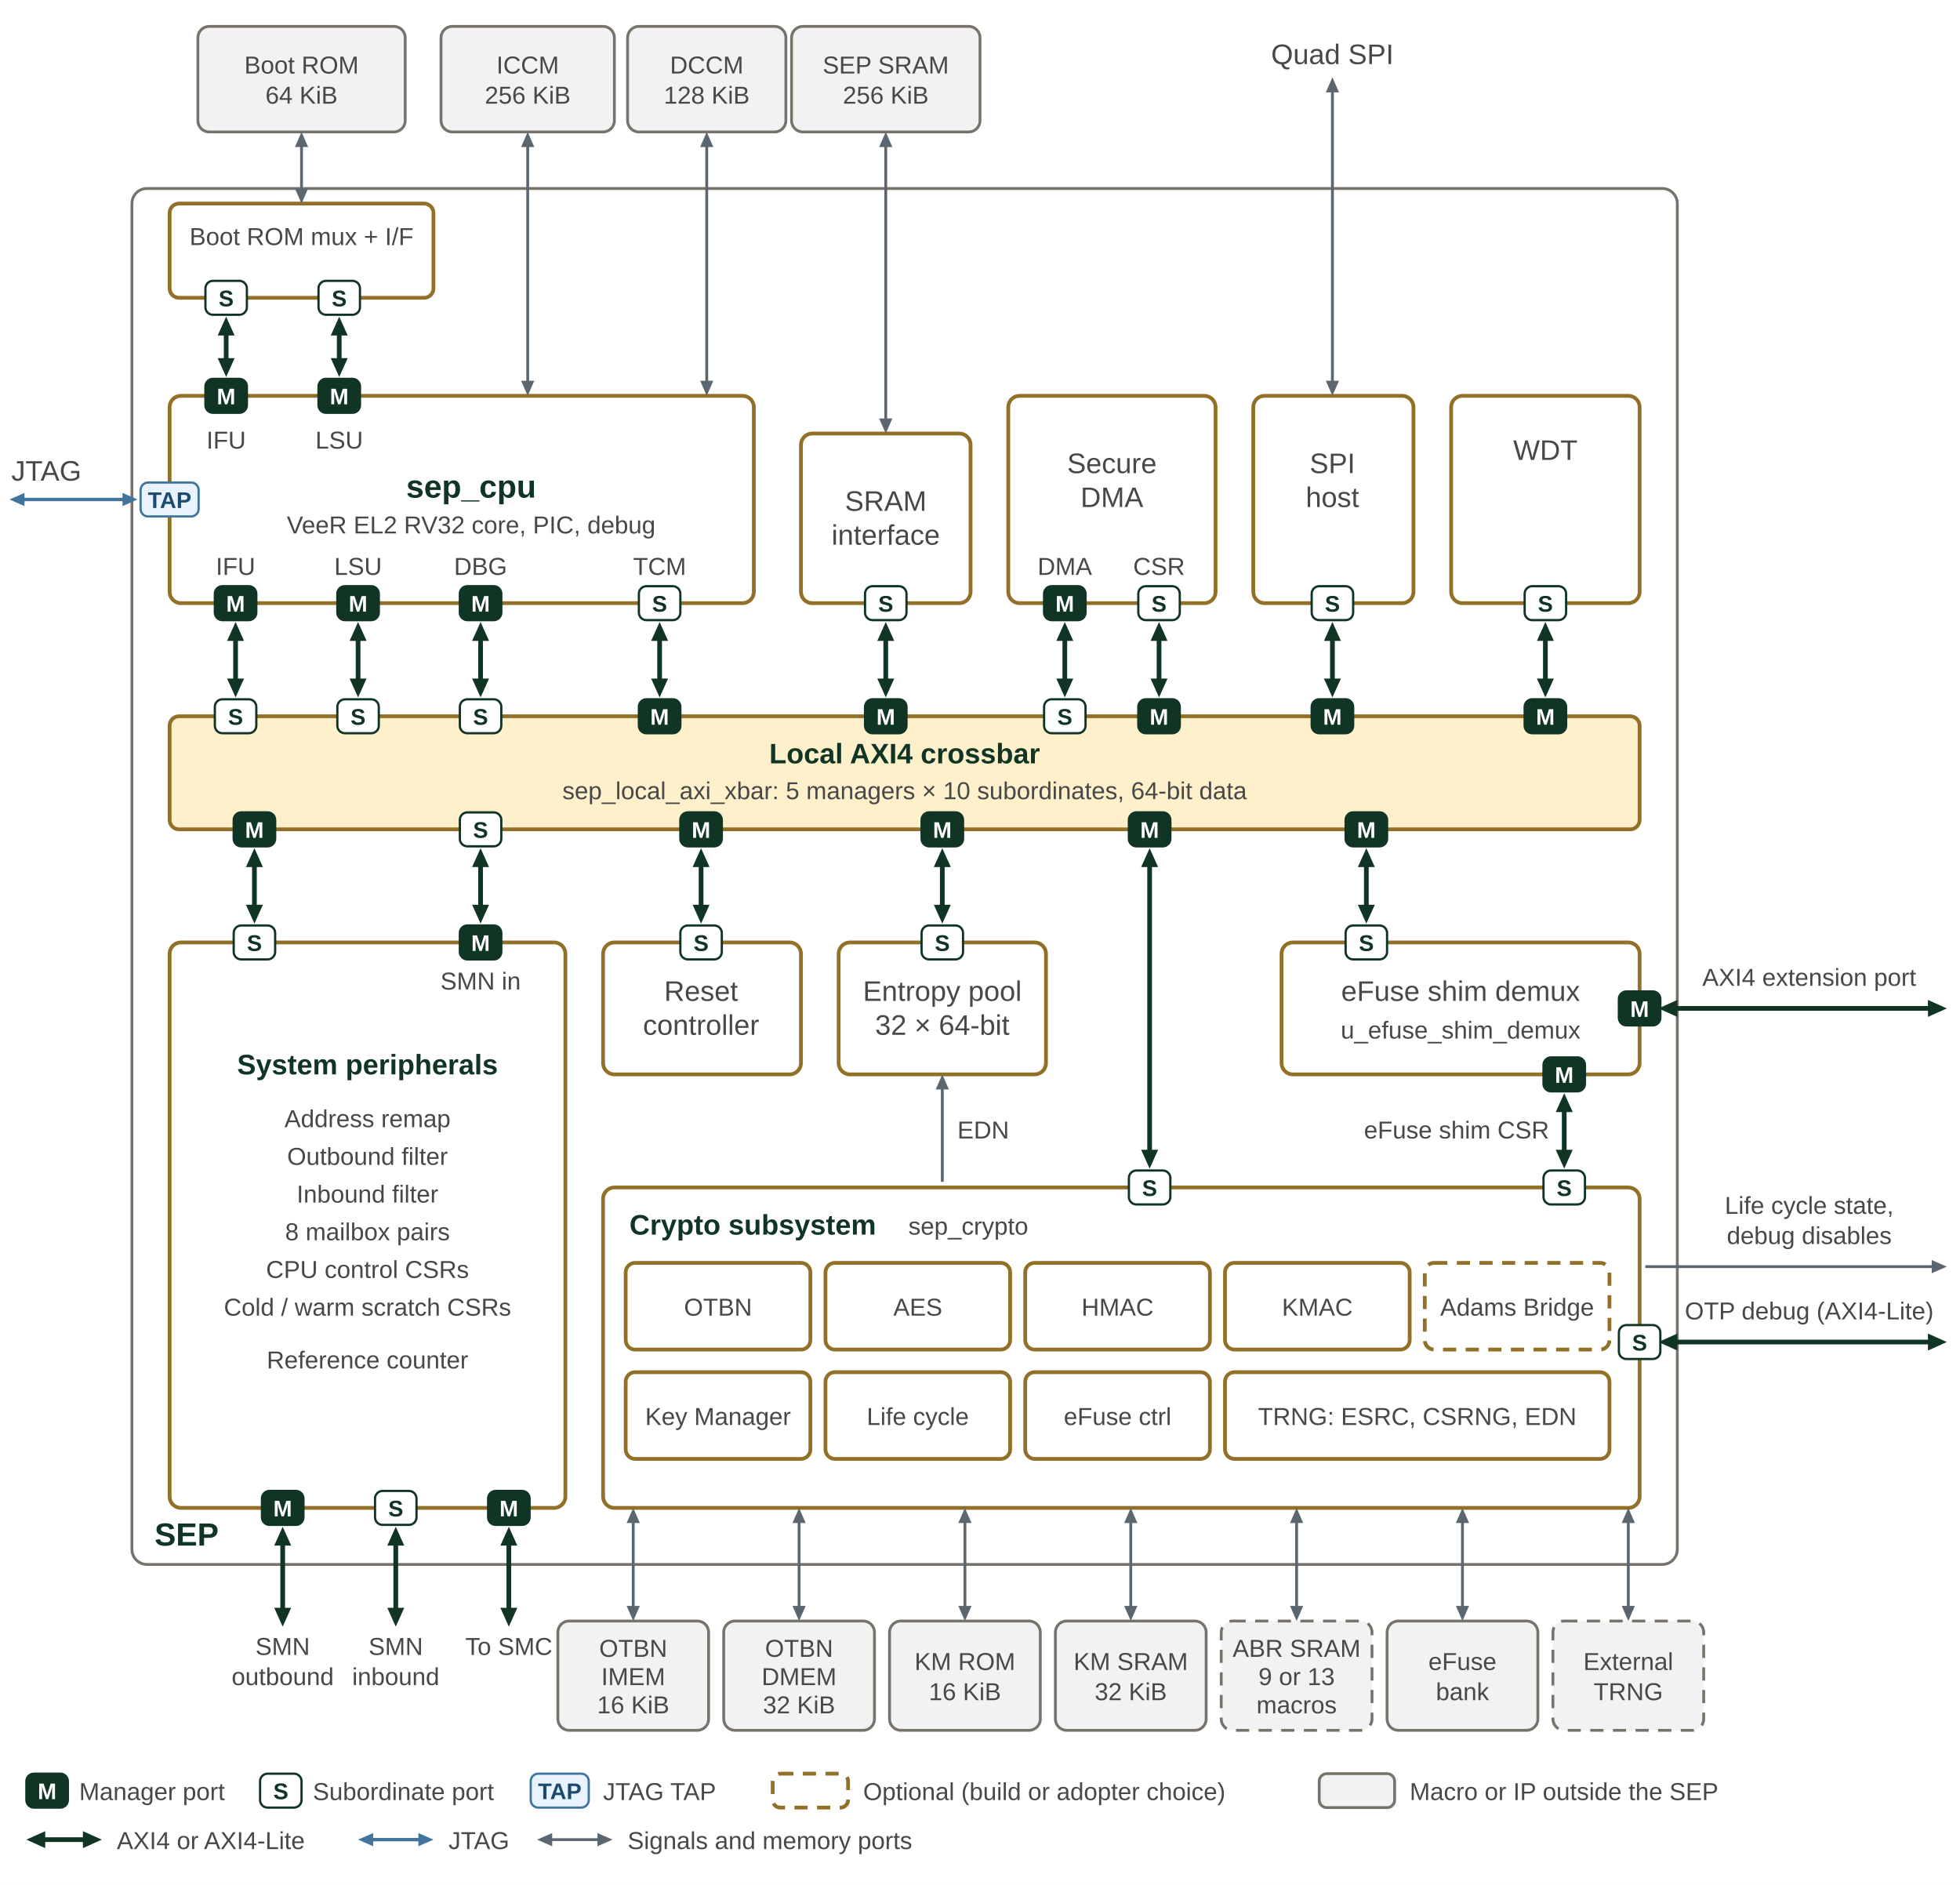
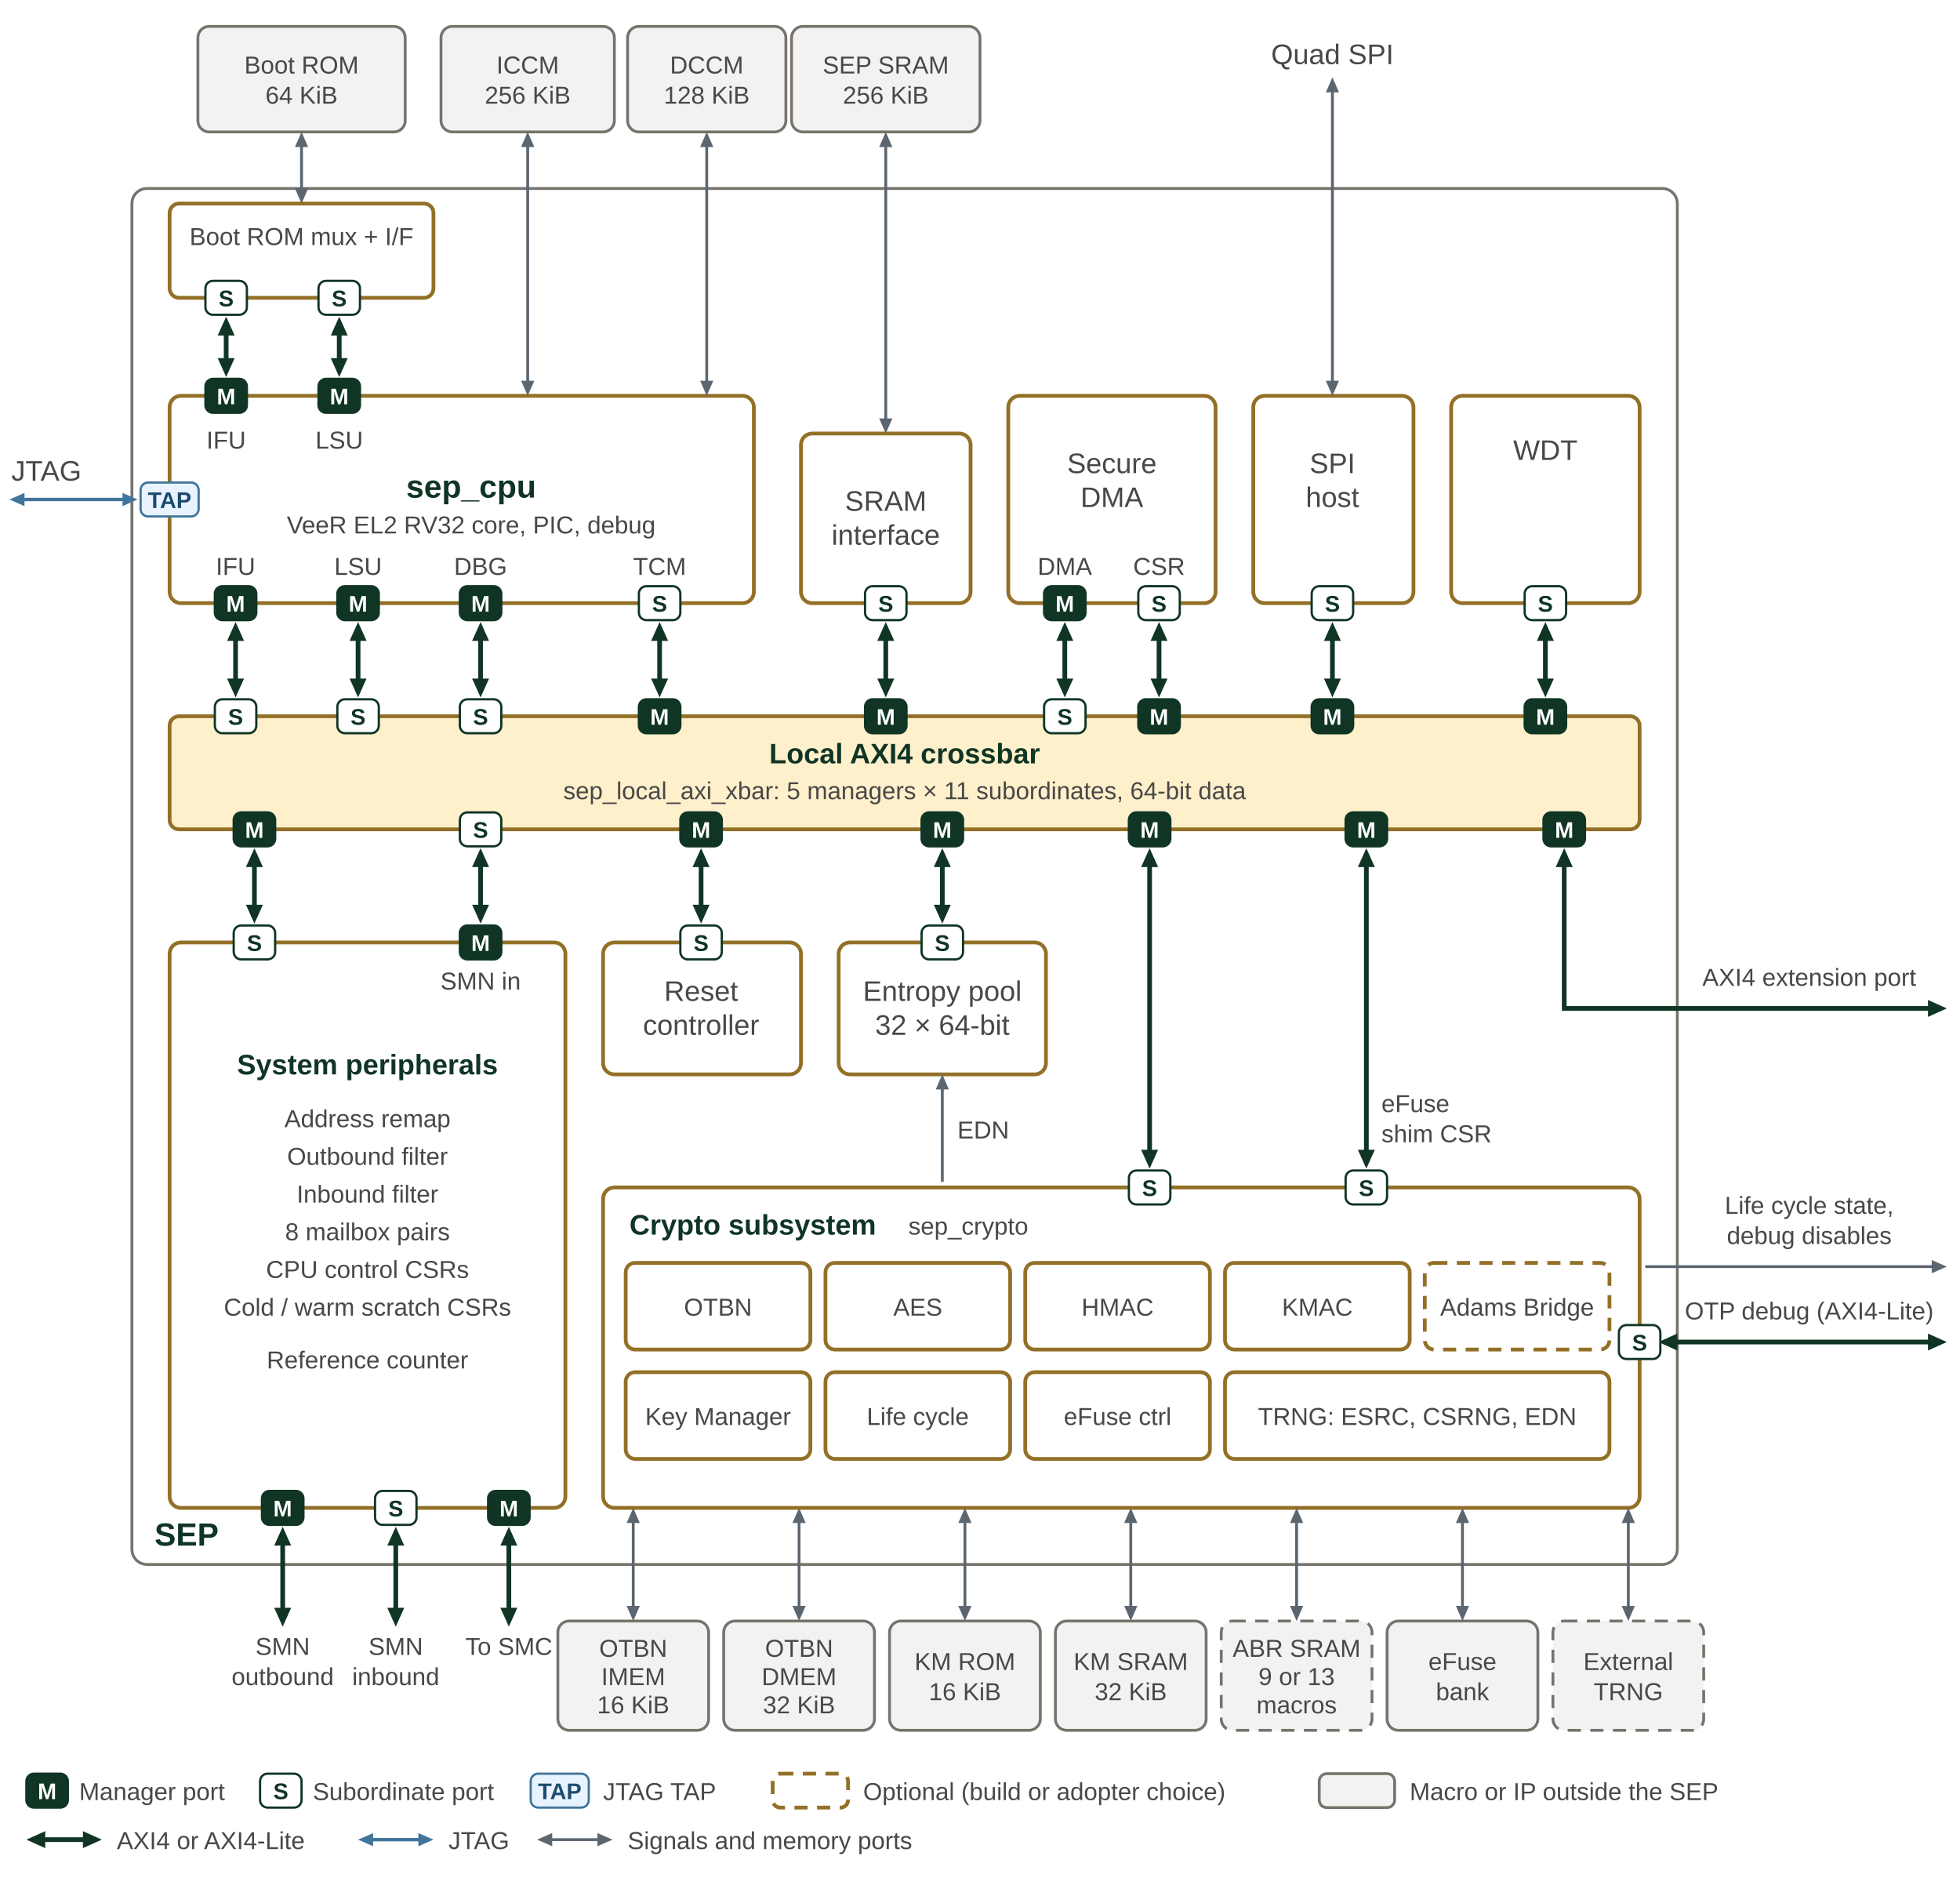
<svg xmlns="http://www.w3.org/2000/svg" width="1040" height="1000" viewBox="0 0 1040 1000" role="img" aria-labelledby="title desc">
  <defs>
    <marker id="ae" markerUnits="userSpaceOnUse" markerWidth="10" markerHeight="9" refX="7" refY="4.5" orient="auto">
      <path d="M0,0 L10,4.5 L0,9 Z" fill="#103525" />
    </marker>
    <marker id="as" markerUnits="userSpaceOnUse" markerWidth="10" markerHeight="9" refX="3" refY="4.5" orient="auto">
      <path d="M10,0 L0,4.5 L10,9 Z" fill="#103525" />
    </marker>
    <marker id="ge" markerUnits="userSpaceOnUse" markerWidth="8" markerHeight="7" refX="5" refY="3.5" orient="auto">
      <path d="M0,0 L8,3.5 L0,7 Z" fill="#5b6670" />
    </marker>
    <marker id="gs" markerUnits="userSpaceOnUse" markerWidth="8" markerHeight="7" refX="3" refY="3.5" orient="auto">
      <path d="M8,0 L0,3.5 L8,7 Z" fill="#5b6670" />
    </marker>
    <marker id="je" markerUnits="userSpaceOnUse" markerWidth="8" markerHeight="7" refX="5" refY="3.5" orient="auto">
      <path d="M0,0 L8,3.5 L0,7 Z" fill="#42759b" />
    </marker>
    <marker id="js" markerUnits="userSpaceOnUse" markerWidth="8" markerHeight="7" refX="3" refY="3.5" orient="auto">
      <path d="M8,0 L0,3.5 L8,7 Z" fill="#42759b" />
    </marker>
    <marker id="m-smu" markerUnits="userSpaceOnUse" markerWidth="8" markerHeight="7" refX="5" refY="3.5" orient="auto">
      <path d="M0,0 L8,3.5 L0,7 Z" fill="#103525" />
    </marker>
    <marker id="m-ref" markerUnits="userSpaceOnUse" markerWidth="8" markerHeight="7" refX="5" refY="3.5" orient="auto">
      <path d="M0,0 L8,3.5 L0,7 Z" fill="#2f7f79" />
    </marker>
    <marker id="m-per" markerUnits="userSpaceOnUse" markerWidth="8" markerHeight="7" refX="5" refY="3.5" orient="auto">
      <path d="M0,0 L8,3.5 L0,7 Z" fill="#937027" />
    </marker>
    <marker id="m-tel" markerUnits="userSpaceOnUse" markerWidth="8" markerHeight="7" refX="5" refY="3.5" orient="auto">
      <path d="M0,0 L8,3.5 L0,7 Z" fill="#664488" />
    </marker>
    <marker id="m-wdt" markerUnits="userSpaceOnUse" markerWidth="8" markerHeight="7" refX="5" refY="3.5" orient="auto">
      <path d="M0,0 L8,3.5 L0,7 Z" fill="#77736b" />
    </marker>
    <marker id="m-rosc" markerUnits="userSpaceOnUse" markerWidth="8" markerHeight="7" refX="5" refY="3.5" orient="auto">
      <path d="M0,0 L8,3.5 L0,7 Z" fill="#336633" />
    </marker>
    <marker id="m-jtag" markerUnits="userSpaceOnUse" markerWidth="8" markerHeight="7" refX="5" refY="3.5" orient="auto">
      <path d="M0,0 L8,3.5 L0,7 Z" fill="#42759b" />
    </marker>
    <marker id="m-spi" markerUnits="userSpaceOnUse" markerWidth="8" markerHeight="7" refX="5" refY="3.5" orient="auto">
      <path d="M0,0 L8,3.5 L0,7 Z" fill="#5b6670" />
    </marker>
    <marker id="m-slate" markerUnits="userSpaceOnUse" markerWidth="8" markerHeight="7" refX="5" refY="3.5" orient="auto">
      <path d="M0,0 L8,3.5 L0,7 Z" fill="#5b6670" />
    </marker>
    <marker id="m-pg" markerUnits="userSpaceOnUse" markerWidth="8" markerHeight="7" refX="5" refY="3.5" orient="auto">
      <path d="M0,0 L8,3.5 L0,7 Z" fill="#336633" />
    </marker>
    <style>
text { font-family: Arial, sans-serif; font-size: 15px; fill: #484848; }
.t { fill: #484848; }
.b { font-size: 17px; font-weight: bold; fill: #103525; }
.bs { font-size: 15px; font-weight: bold; fill: #103525; }
.h { font-size: 22px; font-weight: bold; fill: #103525; }
.s { font-size: 13px; fill: #484848; }
.si { font-size: 13px; font-style: italic; fill: #484848; }
.pmt { font-size: 12px; font-weight: bold; fill: #ffffff; }
.pst { font-size: 12px; font-weight: bold; fill: #103525; }
.pjt { font-size: 12px; font-weight: bold; fill: #1d4b6e; }
.pct { font-size: 12px; font-weight: bold; fill: #1f5c57; }
.pm { fill: #103525; stroke: #103525; stroke-width: 1.2; }
.ps { fill: #ffffff; stroke: #103525; stroke-width: 1.2; }
.pj { fill: #e8f3ff; stroke: #42759b; stroke-width: 1.2; }
.pc { fill: #d9f0ee; stroke: #2f7f79; stroke-width: 1.2; }
.smu { fill: #ffffff; stroke: #77736b; stroke-width: 1.5; }
.network { fill: #e8f0e8; stroke: #336633; stroke-width: 2; }
.fabric { fill: #fff0cc; stroke: #937027; stroke-width: 2; }
.core { fill: #ffffff; stroke: #937027; stroke-width: 2; }
.future { fill: #ffffff; stroke: #937027; stroke-width: 2; }
.nostroke { stroke: none; }
.fut { fill: none; stroke-dasharray: 7 5; }
.opt { stroke-dasharray: 7 5; }
.hatch { fill: none; stroke: #103525; stroke-opacity: 0.16; stroke-width: 1.2; }
.external { fill: #f2f2f2; stroke: #77736b; stroke-width: 1.5; }
.axi { fill: none; stroke: #103525; stroke-width: 2.5; marker-start: url(#as); marker-end: url(#ae); }
.axio { fill: none; stroke: #103525; stroke-width: 2.5; stroke-dasharray: 8 5; marker-start: url(#as); marker-end: url(#ae); }
.sig { fill: none; stroke: #5b6670; stroke-width: 1.5; marker-start: url(#gs); marker-end: url(#ge); }
.sigo { fill: none; stroke: #5b6670; stroke-width: 1.5; marker-end: url(#ge); }
.jtag { fill: none; stroke: #42759b; stroke-width: 1.8; marker-end: url(#je); }
.jtagb { fill: none; stroke: #42759b; stroke-width: 1.8; marker-start: url(#js); marker-end: url(#je); }
.sigplain { fill: none; stroke: #5b6670; stroke-width: 1.5; }
.n-smu { fill: none; stroke: #103525; stroke-width: 2.5; }
.a-smu { fill: none; stroke: #103525; stroke-width: 2.5; marker-end: url(#m-smu); }
.n-ref { fill: none; stroke: #2f7f79; stroke-width: 1.8; }
.a-ref { fill: none; stroke: #2f7f79; stroke-width: 1.8; marker-end: url(#m-ref); }
.n-per { fill: none; stroke: #937027; stroke-width: 1.8; }
.a-per { fill: none; stroke: #937027; stroke-width: 1.8; marker-end: url(#m-per); }
.n-tel { fill: none; stroke: #664488; stroke-width: 1.8; }
.a-tel { fill: none; stroke: #664488; stroke-width: 1.8; marker-end: url(#m-tel); }
.n-wdt { fill: none; stroke: #77736b; stroke-width: 1.8; }
.a-wdt { fill: none; stroke: #77736b; stroke-width: 1.8; marker-end: url(#m-wdt); }
.n-rosc { fill: none; stroke: #336633; stroke-width: 1.8; }
.a-rosc { fill: none; stroke: #336633; stroke-width: 1.8; marker-end: url(#m-rosc); }
.n-jtag { fill: none; stroke: #42759b; stroke-width: 1.8; }
.a-jtag { fill: none; stroke: #42759b; stroke-width: 1.8; marker-end: url(#m-jtag); }
.n-spi { fill: none; stroke: #5b6670; stroke-width: 1.8; }
.a-spi { fill: none; stroke: #5b6670; stroke-width: 1.8; marker-end: url(#m-spi); }
.n-slate { fill: none; stroke: #5b6670; stroke-width: 1.8; }
.a-slate { fill: none; stroke: #5b6670; stroke-width: 1.8; marker-end: url(#m-slate); }
.n-pg { fill: none; stroke: #336633; stroke-width: 1.8; }
.a-pg { fill: none; stroke: #336633; stroke-width: 1.8; marker-end: url(#m-pg); }
</style>
  </defs>
  <rect width="1040" height="1000" fill="#ffffff" />
  <rect class="smu" x="70" y="100" width="820" height="730" rx="8" />
  <text class="b" x="82" y="820" text-anchor="start">SEP</text>
  <rect class="external" x="105" y="14" width="110" height="56" rx="6" />
  <text class="s" x="160" y="39" text-anchor="middle">Boot ROM</text>
  <text class="s" x="160" y="55" text-anchor="middle">64 KiB</text>
  <rect class="external" x="234" y="14" width="92" height="56" rx="6" />
  <text class="s" x="280" y="39" text-anchor="middle">ICCM</text>
  <text class="s" x="280" y="55" text-anchor="middle">256 KiB</text>
  <rect class="external" x="333" y="14" width="84" height="56" rx="6" />
  <text class="s" x="375" y="39" text-anchor="middle">DCCM</text>
  <text class="s" x="375" y="55" text-anchor="middle">128 KiB</text>
  <rect class="external" x="420" y="14" width="100" height="56" rx="6" />
  <text class="s" x="470" y="39" text-anchor="middle">SEP SRAM</text>
  <text class="s" x="470" y="55" text-anchor="middle">256 KiB</text>
  <rect class="core" x="90" y="108" width="140" height="50" rx="5" />
  <text class="s" x="160" y="130" text-anchor="middle">Boot ROM mux + I/F</text>
  <path class="sig" d="M160,105 L160,73" />
  <rect class="core" x="90" y="210" width="310" height="110" rx="6" />
  <text class="b" x="250" y="264" text-anchor="middle">sep_cpu</text>
  <text class="s" x="250" y="283" text-anchor="middle">VeeR EL2 RV32 core, PIC, debug</text>
  <text class="s" x="120" y="238" text-anchor="middle">IFU</text>
  <path class="axi" d="M120,171 L120,197" />
  <text class="s" x="180" y="238" text-anchor="middle">LSU</text>
  <path class="axi" d="M180,171 L180,197" />
  <path class="sig" d="M280,207 L280,73" />
  <path class="sig" d="M375,207 L375,73" />
  <path class="jtagb" d="M8,265 L70,265" />
  <text class="t" x="6" y="255" text-anchor="start">JTAG</text>
  <path class="axi" d="M125,333 L125,367" />
  <text class="s" x="125" y="305" text-anchor="middle">IFU</text>
  <path class="axi" d="M190,333 L190,367" />
  <text class="s" x="190" y="305" text-anchor="middle">LSU</text>
  <path class="axi" d="M255,333 L255,367" />
  <text class="s" x="255" y="305" text-anchor="middle">DBG</text>
  <path class="axi" d="M350,333 L350,367" />
  <text class="s" x="350" y="305" text-anchor="middle">TCM</text>
  <rect class="core" x="425" y="230" width="90" height="90" rx="6" />
  <text class="t" x="470" y="271" text-anchor="middle">SRAM</text>
  <text class="t" x="470" y="289" text-anchor="middle">interface</text>
  <path class="sig" d="M470,227 L470,73" />
  <path class="axi" d="M470,333 L470,367" />
  <rect class="core" x="535" y="210" width="110" height="110" rx="6" />
  <text class="t" x="590" y="251" text-anchor="middle">Secure</text>
  <text class="t" x="590" y="269" text-anchor="middle">DMA</text>
  <path class="axi" d="M565,333 L565,367" />
  <path class="axi" d="M615,333 L615,367" />
  <text class="s" x="565" y="305" text-anchor="middle">DMA</text>
  <text class="s" x="615" y="305" text-anchor="middle">CSR</text>
  <rect class="core" x="665" y="210" width="85" height="110" rx="6" />
  <text class="t" x="707" y="251" text-anchor="middle">SPI</text>
  <text class="t" x="707" y="269" text-anchor="middle">host</text>
  <path class="sig" d="M707,207 L707,44" />
  <text class="t" x="707" y="34" text-anchor="middle">Quad SPI</text>
  <path class="axi" d="M707,333 L707,367" />
  <rect class="core" x="770" y="210" width="100" height="110" rx="6" />
  <text class="t" x="820" y="244" text-anchor="middle">WDT</text>
  <path class="axi" d="M820,333 L820,367" />
  <rect class="fabric" x="90" y="380" width="780" height="60" rx="5" />
  <text class="bs" x="480" y="405" text-anchor="middle">Local AXI4 crossbar</text>
-   <text class="s" x="480" y="424" text-anchor="middle">sep_local_axi_xbar: 5 managers × 10 subordinates, 64-bit data</text>
+   <text class="s" x="480" y="424" text-anchor="middle">sep_local_axi_xbar: 5 managers × 11 subordinates, 64-bit data</text>
  <rect class="core" x="90" y="500" width="210" height="300" rx="6" />
  <text class="bs" x="195" y="570" text-anchor="middle">System peripherals</text>
  <text class="s" x="195" y="598" text-anchor="middle">Address remap</text>
  <text class="s" x="195" y="618" text-anchor="middle">Outbound filter</text>
  <text class="s" x="195" y="638" text-anchor="middle">Inbound filter</text>
  <text class="s" x="195" y="658" text-anchor="middle">8 mailbox pairs</text>
  <text class="s" x="195" y="678" text-anchor="middle">CPU control CSRs</text>
  <text class="s" x="195" y="698" text-anchor="middle">Cold / warm scratch CSRs</text>
  <text class="s" x="195" y="726" text-anchor="middle">Reference counter</text>
  <path class="axi" d="M135,453 L135,487" />
  <path class="axi" d="M255,453 L255,487" />
  <text class="s" x="255" y="525" text-anchor="middle">SMN in</text>
  <path class="axi" d="M150,813 L150,860" />
  <text class="s" x="150" y="878" text-anchor="middle">SMN</text>
  <text class="s" x="150" y="894" text-anchor="middle">outbound</text>
  <path class="axi" d="M210,813 L210,860" />
  <text class="s" x="210" y="878" text-anchor="middle">SMN</text>
  <text class="s" x="210" y="894" text-anchor="middle">inbound</text>
  <path class="axi" d="M270,813 L270,860" />
  <text class="s" x="270" y="878" text-anchor="middle">To SMC</text>
  <rect class="core" x="320" y="500" width="105" height="70" rx="6" />
  <text class="t" x="372" y="531" text-anchor="middle">Reset</text>
  <text class="t" x="372" y="549" text-anchor="middle">controller</text>
  <path class="axi" d="M372,453 L372,487" />
  <rect class="core" x="445" y="500" width="110" height="70" rx="6" />
  <text class="t" x="500" y="531" text-anchor="middle">Entropy pool</text>
  <text class="t" x="500" y="549" text-anchor="middle">32 × 64-bit</text>
  <path class="axi" d="M500,453 L500,487" />
  <path class="sigo" d="M500,627 L500,573" />
  <text class="s" x="508" y="604" text-anchor="start">EDN</text>
-   <rect class="core" x="680" y="500" width="190" height="70" rx="6" />
-   <text class="t" x="775" y="531" text-anchor="middle">eFuse shim demux</text>
-   <text class="s" x="775" y="551" text-anchor="middle">u_efuse_shim_demux</text>
-   <path class="axi" d="M725,453 L725,487" />
-   <path class="axi" d="M830,583 L830,617" />
-   <text class="s" x="822" y="604" text-anchor="end">eFuse shim CSR</text>
-   <path class="axi" d="M883,535 L1030,535" />
+   <path class="axi" d="M725,453 L725,617" />
+   <path class="axi" d="M830,453 L830,535 L1030,535" />
+   <text class="s" x="733" y="590" text-anchor="start">eFuse</text>
+   <text class="s" x="733" y="606" text-anchor="start">shim CSR</text>
  <text class="s" x="960" y="523" text-anchor="middle">AXI4 extension port</text>
  <rect class="core" x="320" y="630" width="550" height="170" rx="6" />
  <text class="bs" x="334" y="655" text-anchor="start">Crypto subsystem</text>
  <text class="s" x="482" y="655" text-anchor="start">sep_crypto</text>
  <path class="axi" d="M610,453 L610,617" />
  <rect class="core" x="332" y="670" width="98" height="46" rx="5" />
  <text class="s" x="381" y="698" text-anchor="middle">OTBN</text>
  <rect class="core" x="438" y="670" width="98" height="46" rx="5" />
  <text class="s" x="487" y="698" text-anchor="middle">AES</text>
  <rect class="core" x="544" y="670" width="98" height="46" rx="5" />
  <text class="s" x="593" y="698" text-anchor="middle">HMAC</text>
  <rect class="core" x="650" y="670" width="98" height="46" rx="5" />
  <text class="s" x="699" y="698" text-anchor="middle">KMAC</text>
  <rect class="core opt" x="756" y="670" width="98" height="46" rx="5" />
  <text class="s" x="805" y="698" text-anchor="middle">Adams Bridge</text>
  <rect class="core" x="332" y="728" width="98" height="46" rx="5" />
  <text class="s" x="381" y="756" text-anchor="middle">Key Manager</text>
  <rect class="core" x="438" y="728" width="98" height="46" rx="5" />
  <text class="s" x="487" y="756" text-anchor="middle">Life cycle</text>
  <rect class="core" x="544" y="728" width="98" height="46" rx="5" />
  <text class="s" x="593" y="756" text-anchor="middle">eFuse ctrl</text>
  <rect class="core" x="650" y="728" width="204" height="46" rx="5" />
  <text class="s" x="752" y="756" text-anchor="middle">TRNG: ESRC, CSRNG, EDN</text>
  <path class="sigo" d="M873,672 L1030,672" />
  <text class="s" x="960" y="644" text-anchor="middle">Life cycle state,</text>
  <text class="s" x="960" y="660" text-anchor="middle">debug disables</text>
  <path class="axi" d="M1030,712 L883,712" />
  <text class="s" x="960" y="700" text-anchor="middle">OTP debug (AXI4-Lite)</text>
  <rect class="external" x="296" y="860" width="80" height="58" rx="6" />
  <text class="s" x="336" y="879" text-anchor="middle">OTBN</text>
  <text class="s" x="336" y="894" text-anchor="middle">IMEM</text>
  <text class="s" x="336" y="909" text-anchor="middle">16 KiB</text>
  <path class="sig" d="M336,803 L336,857" />
  <rect class="external" x="384" y="860" width="80" height="58" rx="6" />
  <text class="s" x="424" y="879" text-anchor="middle">OTBN</text>
  <text class="s" x="424" y="894" text-anchor="middle">DMEM</text>
  <text class="s" x="424" y="909" text-anchor="middle">32 KiB</text>
  <path class="sig" d="M424,803 L424,857" />
  <rect class="external" x="472" y="860" width="80" height="58" rx="6" />
  <text class="s" x="512" y="886" text-anchor="middle">KM ROM</text>
  <text class="s" x="512" y="902" text-anchor="middle">16 KiB</text>
  <path class="sig" d="M512,803 L512,857" />
  <rect class="external" x="560" y="860" width="80" height="58" rx="6" />
  <text class="s" x="600" y="886" text-anchor="middle">KM SRAM</text>
  <text class="s" x="600" y="902" text-anchor="middle">32 KiB</text>
  <path class="sig" d="M600,803 L600,857" />
  <rect class="external opt" x="648" y="860" width="80" height="58" rx="6" />
  <text class="s" x="688" y="879" text-anchor="middle">ABR SRAM</text>
  <text class="s" x="688" y="894" text-anchor="middle">9 or 13</text>
  <text class="s" x="688" y="909" text-anchor="middle">macros</text>
  <path class="sig" d="M688,803 L688,857" />
  <rect class="external" x="736" y="860" width="80" height="58" rx="6" />
  <text class="s" x="776" y="886" text-anchor="middle">eFuse</text>
  <text class="s" x="776" y="902" text-anchor="middle">bank</text>
  <path class="sig" d="M776,803 L776,857" />
  <rect class="external opt" x="824" y="860" width="80" height="58" rx="6" />
  <text class="s" x="864" y="886" text-anchor="middle">External</text>
  <text class="s" x="864" y="902" text-anchor="middle">TRNG</text>
  <path class="sig" d="M864,803 L864,857" />
  <text class="s" x="42" y="955" text-anchor="start">Manager port</text>
  <text class="s" x="166" y="955" text-anchor="start">Subordinate port</text>
  <text class="s" x="320" y="955" text-anchor="start">JTAG TAP</text>
  <rect class="core opt" x="410" y="941" width="40" height="18" rx="4" />
  <text class="s" x="458" y="955" text-anchor="start">Optional (build or adopter choice)</text>
  <rect class="external" x="700" y="941" width="40" height="18" rx="4" />
  <text class="s" x="748" y="955" text-anchor="start">Macro or IP outside the SEP</text>
  <path class="axi" d="M17,976 L51,976" />
  <text class="s" x="62" y="981" text-anchor="start">AXI4 or AXI4-Lite</text>
  <path class="jtagb" d="M193,976 L227,976" />
  <text class="s" x="238" y="981" text-anchor="start">JTAG</text>
  <path class="sig" d="M288,976 L322,976" />
  <text class="s" x="333" y="981" text-anchor="start">Signals and memory ports</text>
  <rect class="ps" x="109.0" y="149.0" width="22" height="18" rx="4" />
  <text class="pst" x="120" y="162.5" text-anchor="middle">S</text>
  <rect class="pm" x="109.0" y="201.0" width="22" height="18" rx="4" />
  <text class="pmt" x="120" y="214.5" text-anchor="middle">M</text>
  <rect class="ps" x="169.0" y="149.0" width="22" height="18" rx="4" />
  <text class="pst" x="180" y="162.5" text-anchor="middle">S</text>
  <rect class="pm" x="169.0" y="201.0" width="22" height="18" rx="4" />
  <text class="pmt" x="180" y="214.5" text-anchor="middle">M</text>
  <rect class="pj" x="74.6" y="256.0" width="30.8" height="18" rx="4" />
  <text class="pjt" x="90" y="269.5" text-anchor="middle">TAP</text>
  <rect class="pm" x="114.0" y="311.0" width="22" height="18" rx="4" />
  <text class="pmt" x="125" y="324.5" text-anchor="middle">M</text>
  <rect class="ps" x="114.0" y="371.0" width="22" height="18" rx="4" />
  <text class="pst" x="125" y="384.5" text-anchor="middle">S</text>
  <rect class="pm" x="179.0" y="311.0" width="22" height="18" rx="4" />
  <text class="pmt" x="190" y="324.5" text-anchor="middle">M</text>
  <rect class="ps" x="179.0" y="371.0" width="22" height="18" rx="4" />
  <text class="pst" x="190" y="384.5" text-anchor="middle">S</text>
  <rect class="pm" x="244.0" y="311.0" width="22" height="18" rx="4" />
  <text class="pmt" x="255" y="324.5" text-anchor="middle">M</text>
  <rect class="ps" x="244.0" y="371.0" width="22" height="18" rx="4" />
  <text class="pst" x="255" y="384.5" text-anchor="middle">S</text>
  <rect class="ps" x="339.0" y="311.0" width="22" height="18" rx="4" />
  <text class="pst" x="350" y="324.5" text-anchor="middle">S</text>
  <rect class="pm" x="339.0" y="371.0" width="22" height="18" rx="4" />
  <text class="pmt" x="350" y="384.5" text-anchor="middle">M</text>
  <rect class="ps" x="459.0" y="311.0" width="22" height="18" rx="4" />
  <text class="pst" x="470" y="324.5" text-anchor="middle">S</text>
  <rect class="pm" x="459.0" y="371.0" width="22" height="18" rx="4" />
  <text class="pmt" x="470" y="384.5" text-anchor="middle">M</text>
  <rect class="pm" x="554.0" y="311.0" width="22" height="18" rx="4" />
  <text class="pmt" x="565" y="324.5" text-anchor="middle">M</text>
  <rect class="ps" x="554.0" y="371.0" width="22" height="18" rx="4" />
  <text class="pst" x="565" y="384.5" text-anchor="middle">S</text>
  <rect class="ps" x="604.0" y="311.0" width="22" height="18" rx="4" />
  <text class="pst" x="615" y="324.5" text-anchor="middle">S</text>
  <rect class="pm" x="604.0" y="371.0" width="22" height="18" rx="4" />
  <text class="pmt" x="615" y="384.5" text-anchor="middle">M</text>
  <rect class="ps" x="696.0" y="311.0" width="22" height="18" rx="4" />
  <text class="pst" x="707" y="324.5" text-anchor="middle">S</text>
  <rect class="pm" x="696.0" y="371.0" width="22" height="18" rx="4" />
  <text class="pmt" x="707" y="384.5" text-anchor="middle">M</text>
  <rect class="ps" x="809.0" y="311.0" width="22" height="18" rx="4" />
  <text class="pst" x="820" y="324.5" text-anchor="middle">S</text>
  <rect class="pm" x="809.0" y="371.0" width="22" height="18" rx="4" />
  <text class="pmt" x="820" y="384.5" text-anchor="middle">M</text>
  <rect class="pm" x="124.0" y="431.0" width="22" height="18" rx="4" />
  <text class="pmt" x="135" y="444.5" text-anchor="middle">M</text>
  <rect class="ps" x="124.0" y="491.0" width="22" height="18" rx="4" />
  <text class="pst" x="135" y="504.5" text-anchor="middle">S</text>
  <rect class="ps" x="244.0" y="431.0" width="22" height="18" rx="4" />
  <text class="pst" x="255" y="444.5" text-anchor="middle">S</text>
  <rect class="pm" x="244.0" y="491.0" width="22" height="18" rx="4" />
  <text class="pmt" x="255" y="504.5" text-anchor="middle">M</text>
  <rect class="pm" x="139.0" y="791.0" width="22" height="18" rx="4" />
  <text class="pmt" x="150" y="804.5" text-anchor="middle">M</text>
  <rect class="ps" x="199.0" y="791.0" width="22" height="18" rx="4" />
  <text class="pst" x="210" y="804.5" text-anchor="middle">S</text>
  <rect class="pm" x="259.0" y="791.0" width="22" height="18" rx="4" />
  <text class="pmt" x="270" y="804.5" text-anchor="middle">M</text>
  <rect class="pm" x="361.0" y="431.0" width="22" height="18" rx="4" />
  <text class="pmt" x="372" y="444.5" text-anchor="middle">M</text>
  <rect class="ps" x="361.0" y="491.0" width="22" height="18" rx="4" />
  <text class="pst" x="372" y="504.5" text-anchor="middle">S</text>
  <rect class="pm" x="489.0" y="431.0" width="22" height="18" rx="4" />
  <text class="pmt" x="500" y="444.5" text-anchor="middle">M</text>
  <rect class="ps" x="489.0" y="491.0" width="22" height="18" rx="4" />
  <text class="pst" x="500" y="504.5" text-anchor="middle">S</text>
  <rect class="pm" x="714.0" y="431.0" width="22" height="18" rx="4" />
  <text class="pmt" x="725" y="444.5" text-anchor="middle">M</text>
-   <rect class="ps" x="714.0" y="491.0" width="22" height="18" rx="4" />
-   <text class="pst" x="725" y="504.5" text-anchor="middle">S</text>
-   <rect class="pm" x="819.0" y="561.0" width="22" height="18" rx="4" />
-   <text class="pmt" x="830" y="574.5" text-anchor="middle">M</text>
-   <rect class="ps" x="819.0" y="621.0" width="22" height="18" rx="4" />
-   <text class="pst" x="830" y="634.5" text-anchor="middle">S</text>
-   <rect class="pm" x="859.0" y="526.0" width="22" height="18" rx="4" />
-   <text class="pmt" x="870" y="539.5" text-anchor="middle">M</text>
+   <rect class="pm" x="819.0" y="431.0" width="22" height="18" rx="4" />
+   <text class="pmt" x="830" y="444.5" text-anchor="middle">M</text>
+   <rect class="ps" x="714.0" y="621.0" width="22" height="18" rx="4" />
+   <text class="pst" x="725" y="634.5" text-anchor="middle">S</text>
  <rect class="pm" x="599.0" y="431.0" width="22" height="18" rx="4" />
  <text class="pmt" x="610" y="444.5" text-anchor="middle">M</text>
  <rect class="ps" x="599.0" y="621.0" width="22" height="18" rx="4" />
  <text class="pst" x="610" y="634.5" text-anchor="middle">S</text>
  <rect class="ps" x="859.0" y="703.0" width="22" height="18" rx="4" />
  <text class="pst" x="870" y="716.5" text-anchor="middle">S</text>
  <rect class="pm" x="14.0" y="941.0" width="22" height="18" rx="4" />
  <text class="pmt" x="25" y="954.5" text-anchor="middle">M</text>
  <rect class="ps" x="138.0" y="941.0" width="22" height="18" rx="4" />
  <text class="pst" x="149" y="954.5" text-anchor="middle">S</text>
  <rect class="pj" x="281.6" y="941.0" width="30.8" height="18" rx="4" />
  <text class="pjt" x="297" y="954.5" text-anchor="middle">TAP</text>
</svg>
